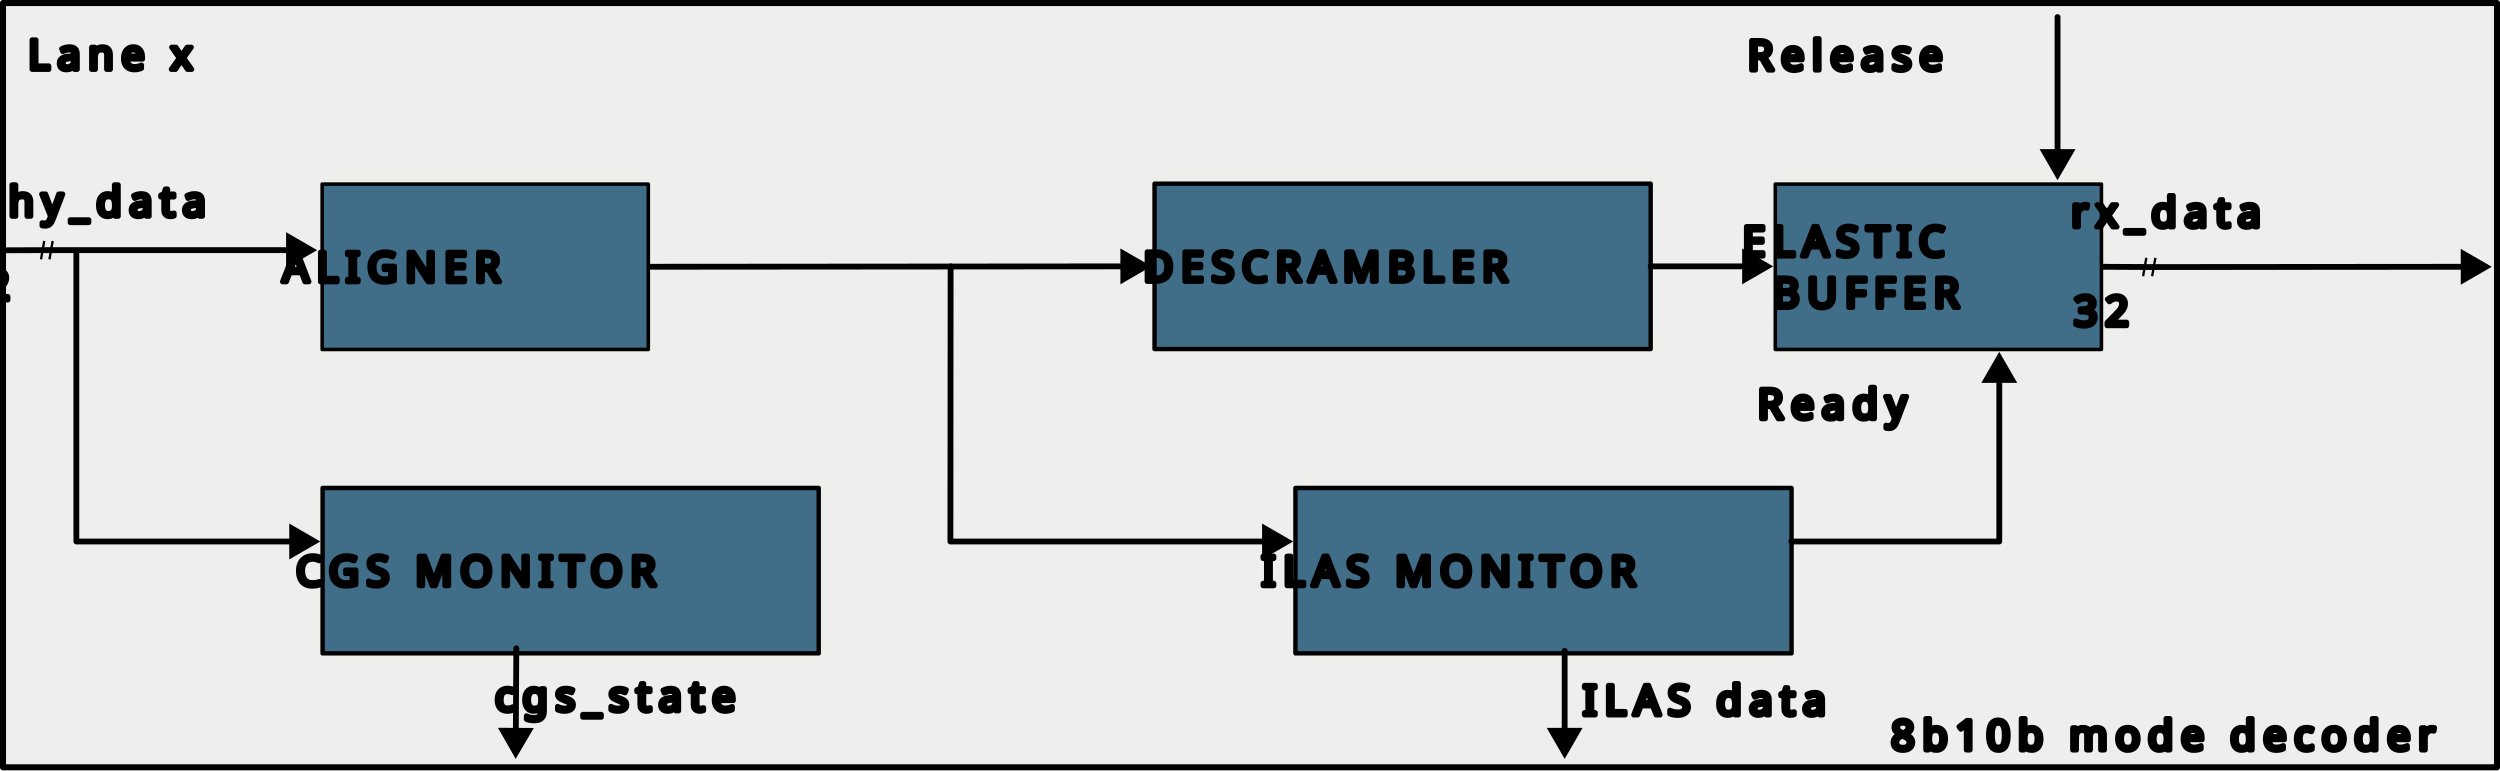
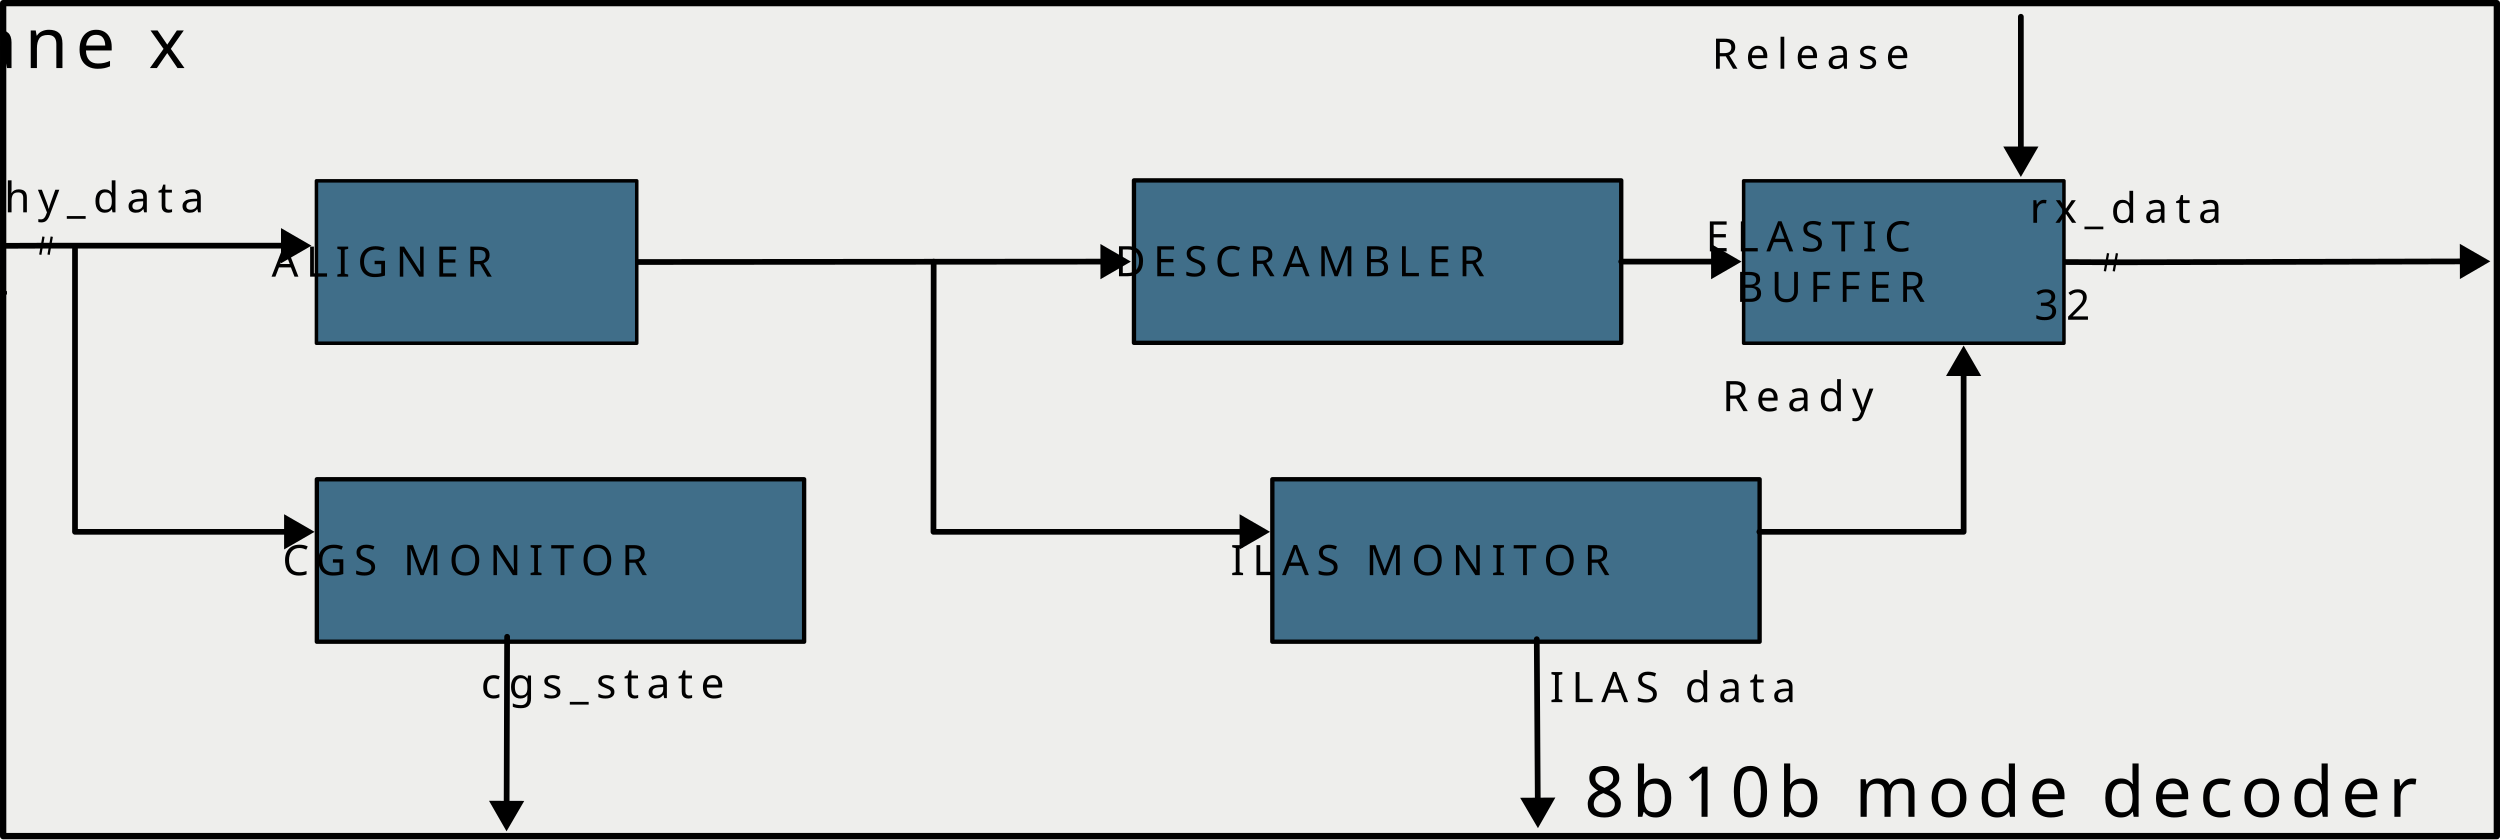
- <svg xmlns="http://www.w3.org/2000/svg" width="185.208mm" height="57.068mm" viewBox="0 0 700 215.689" version="1.1" id="svg1">
+ <svg xmlns="http://www.w3.org/2000/svg" width="188.57mm" height="63.303mm" viewBox="0 0 712.707 239.257" version="1.1" id="svg1">
  <defs id="defs1">
    <marker style="overflow:visible" id="Stop" refX="0" refY="0" orient="10" markerWidth="0.4" markerHeight="0.4" viewBox="0 0 1 1" preserveAspectRatio="xMidYMid">
      <path style="fill:none;stroke:context-stroke;stroke-width:1" d="M 0,4 V -4" id="path23" />
    </marker>
    <marker style="overflow:visible" id="Triangle" refX="0" refY="0" orient="auto-start-reverse" markerWidth="1" markerHeight="1" viewBox="0 0 1 1" preserveAspectRatio="xMidYMid">
      <path transform="scale(0.5)" style="fill:context-stroke;fill-rule:evenodd;stroke:context-stroke;stroke-width:1pt" d="M 5.77,0 -2.88,5 V -5 Z" id="path135" />
    </marker>
    <marker style="overflow:visible" id="Triangle-4" refX="0" refY="0" orient="auto-start-reverse" markerWidth="1" markerHeight="1" viewBox="0 0 1 1" preserveAspectRatio="xMidYMid">
      <path transform="scale(0.5)" style="fill:context-stroke;fill-rule:evenodd;stroke:context-stroke;stroke-width:1pt" d="M 5.77,0 -2.88,5 V -5 Z" id="path135-0" />
    </marker>
  </defs>
  <g id="layer1" transform="translate(447.9403,516.6083)">
-     <rect style="fill:#eeeeec;fill-opacity:1;stroke:#000000;stroke-width:1.689;stroke-linejoin:round;stroke-dasharray:none" id="rect1" width="698.311" height="214" x="-447.096" y="-515.764" />
-     <text xml:space="preserve" style="font-size:11.512px;font-family:sans-serif;-inkscape-font-specification:sans-serif;text-align:center;letter-spacing:2.158px;word-spacing:0px;text-anchor:middle;fill:#000000;fill-opacity:1;stroke:#000000;stroke-width:1.468;stroke-linejoin:round" x="39.998" y="-316.444" id="text2-1-4-2-9-58-6-0-0">
-       <tspan x="41.077" y="-316.444" id="tspan3-9-1-6-9-8-74-8-4" style="font-size:11.512px;fill:#000000;stroke-width:1.468">ILAS data</tspan>
+     <rect style="fill:#eeeeec;fill-opacity:1;stroke:#000000;stroke-width:1.795;stroke-linejoin:round;stroke-dasharray:none" id="rect1" width="710.912" height="237.462" x="-447.043" y="-515.711" />
+     <text xml:space="preserve" style="font-style:normal;font-variant:normal;font-weight:normal;font-stretch:normal;font-size:12px;font-family:sans-serif;-inkscape-font-specification:'sans-serif, Normal';font-variant-ligatures:normal;font-variant-caps:normal;font-variant-numeric:normal;font-variant-east-asian:normal;text-align:center;letter-spacing:2.158px;word-spacing:0px;text-anchor:middle;fill:#000000;fill-opacity:1;stroke:none;stroke-width:1.468;stroke-linejoin:round" x="39.998" y="-316.444" id="text2-1-4-2-9-58-6-0-0">
+       <tspan x="41.077" y="-316.444" id="tspan3-9-1-6-9-8-74-8-4" style="font-style:normal;font-variant:normal;font-weight:normal;font-stretch:normal;font-size:12px;font-family:sans-serif;-inkscape-font-specification:'sans-serif, Normal';font-variant-ligatures:normal;font-variant-caps:normal;font-variant-numeric:normal;font-variant-east-asian:normal;fill:#000000;stroke:none;stroke-width:1.468">ILAS data</tspan>
    </text>
-     <text xml:space="preserve" style="font-size:11.512px;font-family:sans-serif;-inkscape-font-specification:sans-serif;text-align:center;letter-spacing:2.158px;word-spacing:0px;text-anchor:middle;fill:#000000;fill-opacity:1;stroke:#000000;stroke-width:1.468;stroke-linejoin:round" x="168.446" y="-306.639" id="text2-1-4-2-9-58-6-0-0-7">
-       <tspan x="169.525" y="-306.639" id="tspan3-9-1-6-9-8-74-8-4-9" style="font-size:11.512px;fill:#000000;stroke-width:1.468">8b10b mode decoder</tspan>
+     <text xml:space="preserve" style="font-style:normal;font-variant:normal;font-weight:normal;font-stretch:normal;font-size:12px;font-family:sans-serif;-inkscape-font-specification:'sans-serif, Normal';font-variant-ligatures:normal;font-variant-caps:normal;font-variant-numeric:normal;font-variant-east-asian:normal;text-align:center;letter-spacing:2.158px;word-spacing:0px;text-anchor:middle;fill:#000000;fill-opacity:1;stroke:none;stroke-width:1.468;stroke-linejoin:round" x="133.499" y="-283.757" id="text2-1-4-2-9-58-6-0-0-7">
+       <tspan x="134.578" y="-283.757" id="tspan3-9-1-6-9-8-74-8-4-9" style="font-style:normal;font-variant:normal;font-weight:normal;font-stretch:normal;font-size:20px;font-family:Sans;-inkscape-font-specification:'Sans, Normal';font-variant-ligatures:normal;font-variant-caps:normal;font-variant-numeric:normal;font-variant-east-asian:normal;fill:#000000;stroke:none;stroke-width:1.468">8b10b mode decoder</tspan>
    </text>
    <g id="g5" transform="matrix(0.4316858,0,0,0.4316858,-257.3944,-282.0089)">
      <g id="g1" transform="translate(200.1735,-218.2678)">
        <rect style="fill:#406e89;fill-opacity:1;stroke:#000000;stroke-width:2.868;stroke-linejoin:round" id="rect2-2-7" width="321.794" height="107.267" x="107.287" y="-206.048" />
-         <text xml:space="preserve" style="font-size:26.667px;font-family:sans-serif;-inkscape-font-specification:sans-serif;text-align:center;letter-spacing:5px;word-spacing:0px;text-anchor:middle;fill:#000000;fill-opacity:1;stroke:#000000;stroke-width:3.402;stroke-linejoin:round" x="266.83" y="-142.721" id="text2-1-9">
-           <tspan x="269.33" y="-142.721" id="tspan3-9-0" style="font-size:26.667px;fill:#000000">DESCRAMBLER</tspan>
+         <text xml:space="preserve" style="font-style:normal;font-variant:normal;font-weight:normal;font-stretch:normal;font-size:27.798px;font-family:sans-serif;-inkscape-font-specification:'sans-serif, Normal';font-variant-ligatures:normal;font-variant-caps:normal;font-variant-numeric:normal;font-variant-east-asian:normal;text-align:center;letter-spacing:5px;word-spacing:0px;text-anchor:middle;fill:#000000;fill-opacity:1;stroke:none;stroke-width:3.402;stroke-linejoin:round" x="266.83" y="-142.721" id="text2-1-9">
+           <tspan x="269.33" y="-142.721" id="tspan3-9-0" style="font-style:normal;font-variant:normal;font-weight:normal;font-stretch:normal;font-size:27.798px;font-family:sans-serif;-inkscape-font-specification:'sans-serif, Normal';font-variant-ligatures:normal;font-variant-caps:normal;font-variant-numeric:normal;font-variant-east-asian:normal;fill:#000000;stroke:none">DESCRAMBLER</tspan>
        </text>
      </g>
      <g id="g2-2" transform="translate(905.5595,-62.91791)">
        <g id="g9" transform="translate(-1245.007,42.02537)">
          <rect style="fill:#406e89;fill-opacity:1;stroke:#000000;stroke-width:2.868;stroke-linejoin:round" id="rect2-2-7-1" width="321.794" height="107.267" x="107.287" y="-206.048" />
-           <text xml:space="preserve" style="font-size:26.667px;font-family:sans-serif;-inkscape-font-specification:sans-serif;text-align:center;letter-spacing:5px;word-spacing:0px;text-anchor:middle;fill:#000000;fill-opacity:1;stroke:#000000;stroke-width:3.402;stroke-linejoin:round" x="267.383" y="-142.721" id="text2-1-9-2">
-             <tspan x="269.883" y="-142.721" id="tspan3-9-0-5" style="font-size:26.667px;fill:#000000">CGS MONITOR</tspan>
+           <text xml:space="preserve" style="font-style:normal;font-variant:normal;font-weight:normal;font-stretch:normal;font-size:27.798px;font-family:sans-serif;-inkscape-font-specification:'sans-serif, Normal';font-variant-ligatures:normal;font-variant-caps:normal;font-variant-numeric:normal;font-variant-east-asian:normal;text-align:center;letter-spacing:5px;word-spacing:0px;text-anchor:middle;fill:#000000;fill-opacity:1;stroke:none;stroke-width:3.402;stroke-linejoin:round" x="267.383" y="-142.721" id="text2-1-9-2">
+             <tspan x="269.883" y="-142.721" id="tspan3-9-0-5" style="font-style:normal;font-variant:normal;font-weight:normal;font-stretch:normal;font-size:27.798px;font-family:sans-serif;-inkscape-font-specification:'sans-serif, Normal';font-variant-ligatures:normal;font-variant-caps:normal;font-variant-numeric:normal;font-variant-east-asian:normal;fill:#000000;stroke:none">CGS MONITOR</tspan>
          </text>
        </g>
        <g id="g2-7" transform="translate(-614.0029,42.02537)">
          <rect style="fill:#406e89;fill-opacity:1;stroke:#000000;stroke-width:2.868;stroke-linejoin:round" id="rect2-2-7-0" width="321.794" height="107.267" x="107.287" y="-206.048" />
-           <text xml:space="preserve" style="font-size:26.667px;font-family:sans-serif;-inkscape-font-specification:sans-serif;text-align:center;letter-spacing:5px;word-spacing:0px;text-anchor:middle;fill:#000000;fill-opacity:1;stroke:#000000;stroke-width:3.402;stroke-linejoin:round" x="267.24" y="-142.721" id="text2-1-9-01">
-             <tspan x="269.74" y="-142.721" id="tspan3-9-0-0" style="font-size:26.667px;fill:#000000">ILAS MONITOR</tspan>
+           <text xml:space="preserve" style="font-style:normal;font-variant:normal;font-weight:normal;font-stretch:normal;font-size:27.798px;font-family:sans-serif;-inkscape-font-specification:'sans-serif, Normal';font-variant-ligatures:normal;font-variant-caps:normal;font-variant-numeric:normal;font-variant-east-asian:normal;text-align:center;letter-spacing:5px;word-spacing:0px;text-anchor:middle;fill:#000000;fill-opacity:1;stroke:none;stroke-width:3.402;stroke-linejoin:round" x="267.24" y="-142.721" id="text2-1-9-01">
+             <tspan x="269.74" y="-142.721" id="tspan3-9-0-0" style="font-style:normal;font-variant:normal;font-weight:normal;font-stretch:normal;font-size:27.798px;font-family:sans-serif;-inkscape-font-specification:'sans-serif, Normal';font-variant-ligatures:normal;font-variant-caps:normal;font-variant-numeric:normal;font-variant-east-asian:normal;fill:#000000;stroke:none">ILAS MONITOR</tspan>
          </text>
        </g>
        <path style="fill:none;stroke:#000000;stroke-width:3.78;stroke-linecap:round;stroke-linejoin:round;stroke-dasharray:none;marker-end:url(#Triangle)" d="m -941.902,-307.494 328.359,-0.271" id="path15" />
        <path style="fill:none;stroke:#000000;stroke-width:3.78;stroke-linecap:round;stroke-linejoin:round;stroke-dasharray:none;marker-end:url(#Triangle)" d="m -276.305,-307.765 66.043,10e-6" id="path16" />
        <path style="fill:none;stroke:#000000;stroke-width:3.78;stroke-linecap:round;stroke-linejoin:round;stroke-dasharray:none;marker-mid:url(#Stop);marker-end:url(#Triangle)" d="m -1342.699,-318.194 23.394,-0.093 h 5.474 159.138" id="path17" />
        <path style="fill:none;stroke:#000000;stroke-width:3.78;stroke-linecap:round;stroke-linejoin:round;stroke-dasharray:none;marker-end:url(#Triangle)" d="m -1297.433,-316.304 v 186.994 h 144.79" id="path18" />
        <path style="fill:none;stroke:#000000;stroke-width:3.78;stroke-linecap:round;stroke-linejoin:round;stroke-dasharray:none;marker-end:url(#Triangle)" d="m -730.369,-307.759 -0.135,178.449 h 208.861" id="path19" />
        <path style="fill:none;stroke:#000000;stroke-width:3.78;stroke-linecap:round;stroke-linejoin:round;stroke-dasharray:none;marker-end:url(#Triangle)" d="m -185.085,-129.31 h 134.896 l 2.7e-5,-109.606" id="path20" />
        <path style="fill:none;stroke:#000000;stroke-width:3.78;stroke-linecap:round;stroke-linejoin:round;stroke-dasharray:none;marker-end:url(#Triangle)" d="m -12.394,-469.467 v 92.386" id="path21" />
-         <path style="fill:none;stroke:#000000;stroke-width:3.78;stroke-linecap:round;stroke-linejoin:round;stroke-dasharray:none;marker-mid:url(#Stop);marker-end:url(#Triangle)" d="m 16.064,-307.494 28.084,0.148 5.864,0.031 205.825,-0.178" id="path22" />
+         <path style="fill:none;stroke:#000000;stroke-width:3.78;stroke-linecap:round;stroke-linejoin:round;stroke-dasharray:none;marker-mid:url(#Stop);marker-end:url(#Triangle)" d="m 16.064,-307.494 28.084,0.148 5.864,0.031 234.21,-0.589" id="path22" />
      </g>
      <g id="g2" transform="translate(594.222,-217.9965)">
        <rect style="fill:#406e89;fill-opacity:1;stroke:#000000;stroke-width:2.325;stroke-linejoin:round" id="rect2-2-7-5" width="211.533" height="107.267" x="115.868" y="-206.048" />
-         <text xml:space="preserve" style="font-size:26.667px;font-family:sans-serif;-inkscape-font-specification:sans-serif;text-align:center;letter-spacing:5px;word-spacing:0px;text-anchor:middle;fill:#000000;fill-opacity:1;stroke:#000000;stroke-width:3.402;stroke-linejoin:round" x="223.353" y="-159.414" id="text2-1-9-0">
-           <tspan x="223.353" y="-159.414" id="tspan3-9-0-8" style="font-size:26.667px;fill:#000000">ELASTIC</tspan>
-           <tspan x="225.853" y="-126.08" style="font-size:26.667px;fill:#000000" id="tspan1">BUFFER</tspan>
+         <text xml:space="preserve" style="font-style:normal;font-variant:normal;font-weight:normal;font-stretch:normal;font-size:27.798px;font-family:sans-serif;-inkscape-font-specification:'sans-serif, Normal';font-variant-ligatures:normal;font-variant-caps:normal;font-variant-numeric:normal;font-variant-east-asian:normal;text-align:center;letter-spacing:5px;word-spacing:0px;text-anchor:middle;fill:#000000;fill-opacity:1;stroke:none;stroke-width:3.402;stroke-linejoin:round" x="223.353" y="-159.414" id="text2-1-9-0">
+           <tspan x="223.353" y="-159.414" id="tspan3-9-0-8" style="font-style:normal;font-variant:normal;font-weight:normal;font-stretch:normal;font-size:27.798px;font-family:sans-serif;-inkscape-font-specification:'sans-serif, Normal';font-variant-ligatures:normal;font-variant-caps:normal;font-variant-numeric:normal;font-variant-east-asian:normal;fill:#000000;stroke:none">ELASTIC</tspan>
+           <tspan x="225.853" y="-126.08" style="font-style:normal;font-variant:normal;font-weight:normal;font-stretch:normal;font-size:27.798px;font-family:sans-serif;-inkscape-font-specification:'sans-serif, Normal';font-variant-ligatures:normal;font-variant-caps:normal;font-variant-numeric:normal;font-variant-east-asian:normal;fill:#000000;stroke:none" id="tspan1">BUFFER</tspan>
        </text>
      </g>
      <g id="g2-9" transform="translate(936.5938,-206.0809)">
        <g id="g8" transform="translate(-1284.893,-11.91554)">
          <rect style="fill:#406e89;fill-opacity:1;stroke:#000000;stroke-width:2.325;stroke-linejoin:round" id="rect2-2-7-5-0" width="211.533" height="107.267" x="115.868" y="-206.048" />
-           <text xml:space="preserve" style="font-size:26.667px;font-family:sans-serif;-inkscape-font-specification:sans-serif;text-align:center;letter-spacing:5px;word-spacing:0px;text-anchor:middle;fill:#000000;fill-opacity:1;stroke:#000000;stroke-width:3.402;stroke-linejoin:round" x="221.413" y="-142.734" id="text2-1-9-0-1">
-             <tspan x="223.913" y="-142.734" style="font-size:26.667px;fill:#000000" id="tspan1-3">ALIGNER</tspan>
+           <text xml:space="preserve" style="font-style:normal;font-variant:normal;font-weight:normal;font-stretch:normal;font-size:27.798px;font-family:sans-serif;-inkscape-font-specification:'sans-serif, Normal';font-variant-ligatures:normal;font-variant-caps:normal;font-variant-numeric:normal;font-variant-east-asian:normal;text-align:center;letter-spacing:5px;word-spacing:0px;text-anchor:middle;fill:#000000;fill-opacity:1;stroke:none;stroke-width:3.402;stroke-linejoin:round" x="221.413" y="-142.734" id="text2-1-9-0-1">
+             <tspan x="223.913" y="-142.734" style="font-style:normal;font-variant:normal;font-weight:normal;font-stretch:normal;font-size:27.798px;font-family:sans-serif;-inkscape-font-specification:'sans-serif, Normal';font-variant-ligatures:normal;font-variant-caps:normal;font-variant-numeric:normal;font-variant-east-asian:normal;fill:#000000;stroke:none" id="tspan1-3">ALIGNER</tspan>
          </text>
        </g>
      </g>
-       <text xml:space="preserve" style="font-size:26.667px;font-family:sans-serif;-inkscape-font-specification:sans-serif;text-align:center;letter-spacing:5px;word-spacing:0px;text-anchor:middle;fill:#000000;fill-opacity:1;stroke:#000000;stroke-width:3.402;stroke-linejoin:round" x="-333.098" y="-498.495" id="text2-1-4-2-9">
-         <tspan x="-330.598" y="-498.495" id="tspan3-9-1-6-9" style="font-size:26.667px;fill:#000000">Lane x</tspan>
+       <text xml:space="preserve" style="font-style:normal;font-variant:normal;font-weight:normal;font-stretch:normal;font-size:46.33px;font-family:sans-serif;-inkscape-font-specification:'sans-serif, Normal';font-variant-ligatures:normal;font-variant-caps:normal;font-variant-numeric:normal;font-variant-east-asian:normal;text-align:center;letter-spacing:5px;word-spacing:0px;text-anchor:middle;fill:#000000;fill-opacity:1;stroke:none;stroke-width:3.402;stroke-linejoin:round" x="-347.357" y="-498.495" id="text2-1-4-2-9">
+         <tspan x="-344.857" y="-498.495" id="tspan3-9-1-6-9" style="font-style:normal;font-variant:normal;font-weight:normal;font-stretch:normal;font-size:46.33px;font-family:sans-serif;-inkscape-font-specification:'sans-serif, Normal';font-variant-ligatures:normal;font-variant-caps:normal;font-variant-numeric:normal;font-variant-east-asian:normal;fill:#000000;stroke:none">Lane x</tspan>
      </text>
-       <text xml:space="preserve" style="font-size:26.667px;font-family:sans-serif;-inkscape-font-specification:sans-serif;text-align:center;letter-spacing:5px;word-spacing:0px;text-anchor:middle;fill:#000000;fill-opacity:1;stroke:#000000;stroke-width:3.402;stroke-linejoin:round" x="792.143" y="-498.059" id="text2-1-4-2-9-58">
-         <tspan x="794.643" y="-498.059" id="tspan3-9-1-6-9-8" style="font-size:26.667px;fill:#000000">Release</tspan>
+       <text xml:space="preserve" style="font-style:normal;font-variant:normal;font-weight:normal;font-stretch:normal;font-size:27.798px;font-family:sans-serif;-inkscape-font-specification:'sans-serif, Normal';font-variant-ligatures:normal;font-variant-caps:normal;font-variant-numeric:normal;font-variant-east-asian:normal;text-align:center;letter-spacing:5px;word-spacing:0px;text-anchor:middle;fill:#000000;fill-opacity:1;stroke:none;stroke-width:3.402;stroke-linejoin:round" x="792.143" y="-498.059" id="text2-1-4-2-9-58">
+         <tspan x="794.643" y="-498.059" id="tspan3-9-1-6-9-8" style="font-style:normal;font-variant:normal;font-weight:normal;font-stretch:normal;font-size:27.798px;font-family:sans-serif;-inkscape-font-specification:'sans-serif, Normal';font-variant-ligatures:normal;font-variant-caps:normal;font-variant-numeric:normal;font-variant-east-asian:normal;fill:#000000;stroke:none">Release</tspan>
      </text>
-       <text xml:space="preserve" style="font-size:26.667px;font-family:sans-serif;-inkscape-font-specification:sans-serif;text-align:center;letter-spacing:5px;word-spacing:0px;text-anchor:middle;fill:#000000;fill-opacity:1;stroke:#000000;stroke-width:3.402;stroke-linejoin:round" x="1000.272" y="-396.322" id="text2-1-4-2-9-58-6">
-         <tspan x="1002.772" y="-396.322" id="tspan3-9-1-6-9-8-74" style="font-size:26.667px;fill:#000000">rx_data</tspan>
+       <text xml:space="preserve" style="font-style:normal;font-variant:normal;font-weight:normal;font-stretch:normal;font-size:27.798px;font-family:sans-serif;-inkscape-font-specification:'sans-serif, Normal';font-variant-ligatures:normal;font-variant-caps:normal;font-variant-numeric:normal;font-variant-east-asian:normal;text-align:center;letter-spacing:5px;word-spacing:0px;text-anchor:middle;fill:#000000;fill-opacity:1;stroke:none;stroke-width:3.402;stroke-linejoin:round" x="1000.272" y="-396.322" id="text2-1-4-2-9-58-6">
+         <tspan x="1002.772" y="-396.322" id="tspan3-9-1-6-9-8-74" style="font-style:normal;font-variant:normal;font-weight:normal;font-stretch:normal;font-size:27.798px;font-family:sans-serif;-inkscape-font-specification:'sans-serif, Normal';font-variant-ligatures:normal;font-variant-caps:normal;font-variant-numeric:normal;font-variant-east-asian:normal;fill:#000000;stroke:none">rx_data</tspan>
      </text>
-       <text xml:space="preserve" style="font-size:26.667px;font-family:sans-serif;-inkscape-font-specification:sans-serif;text-align:center;letter-spacing:5px;word-spacing:0px;text-anchor:middle;fill:#000000;fill-opacity:1;stroke:#000000;stroke-width:3.402;stroke-linejoin:round" x="-345.827" y="-403.246" id="text2-1-4-2-9-58-6-0">
-         <tspan x="-343.327" y="-403.246" id="tspan3-9-1-6-9-8-74-8" style="font-size:26.667px;fill:#000000">phy_data</tspan>
+       <text xml:space="preserve" style="font-style:normal;font-variant:normal;font-weight:normal;font-stretch:normal;font-size:27.798px;font-family:sans-serif;-inkscape-font-specification:'sans-serif, Normal';font-variant-ligatures:normal;font-variant-caps:normal;font-variant-numeric:normal;font-variant-east-asian:normal;text-align:center;letter-spacing:5px;word-spacing:0px;text-anchor:middle;fill:#000000;fill-opacity:1;stroke:none;stroke-width:3.402;stroke-linejoin:round" x="-345.827" y="-403.246" id="text2-1-4-2-9-58-6-0">
+         <tspan x="-343.327" y="-403.246" id="tspan3-9-1-6-9-8-74-8" style="font-style:normal;font-variant:normal;font-weight:normal;font-stretch:normal;font-size:27.798px;font-family:sans-serif;-inkscape-font-specification:'sans-serif, Normal';font-variant-ligatures:normal;font-variant-caps:normal;font-variant-numeric:normal;font-variant-east-asian:normal;fill:#000000;stroke:none">phy_data</tspan>
      </text>
-       <text xml:space="preserve" style="font-size:26.667px;font-family:sans-serif;-inkscape-font-specification:sans-serif;text-align:center;letter-spacing:5px;word-spacing:0px;text-anchor:middle;fill:#000000;fill-opacity:1;stroke:#000000;stroke-width:3.402;stroke-linejoin:round" x="-5.621" y="-82.422" id="text2-1-4-2-9-58-6-0-4">
-         <tspan x="-3.121" y="-82.422" id="tspan3-9-1-6-9-8-74-8-3" style="font-size:26.667px;fill:#000000">cgs_state</tspan>
+       <text xml:space="preserve" style="font-style:normal;font-variant:normal;font-weight:normal;font-stretch:normal;font-size:27.798px;font-family:sans-serif;-inkscape-font-specification:'sans-serif, Normal';font-variant-ligatures:normal;font-variant-caps:normal;font-variant-numeric:normal;font-variant-east-asian:normal;text-align:center;letter-spacing:5px;word-spacing:0px;text-anchor:middle;fill:#000000;fill-opacity:1;stroke:none;stroke-width:3.402;stroke-linejoin:round" x="-5.621" y="-82.422" id="text2-1-4-2-9-58-6-0-4">
+         <tspan x="-3.121" y="-82.422" id="tspan3-9-1-6-9-8-74-8-3" style="font-style:normal;font-variant:normal;font-weight:normal;font-stretch:normal;font-size:27.798px;font-family:sans-serif;-inkscape-font-specification:'sans-serif, Normal';font-variant-ligatures:normal;font-variant-caps:normal;font-variant-numeric:normal;font-variant-east-asian:normal;fill:#000000;stroke:none">cgs_state</tspan>
      </text>
-       <text xml:space="preserve" style="font-size:26.667px;font-family:sans-serif;-inkscape-font-specification:sans-serif;text-align:center;letter-spacing:5px;word-spacing:0px;text-anchor:middle;fill:#000000;fill-opacity:1;stroke:#000000;stroke-width:3.402;stroke-linejoin:round" x="958.331" y="-332.278" id="text2-1-4-2-9-58-1">
-         <tspan x="960.831" y="-332.278" id="tspan3-9-1-6-9-8-7" style="font-size:26.667px;fill:#000000">32</tspan>
+       <text xml:space="preserve" style="font-style:normal;font-variant:normal;font-weight:normal;font-stretch:normal;font-size:27.798px;font-family:sans-serif;-inkscape-font-specification:'sans-serif, Normal';font-variant-ligatures:normal;font-variant-caps:normal;font-variant-numeric:normal;font-variant-east-asian:normal;text-align:center;letter-spacing:5px;word-spacing:0px;text-anchor:middle;fill:#000000;fill-opacity:1;stroke:none;stroke-width:3.402;stroke-linejoin:round" x="958.331" y="-332.278" id="text2-1-4-2-9-58-1">
+         <tspan x="960.831" y="-332.278" id="tspan3-9-1-6-9-8-7" style="font-style:normal;font-variant:normal;font-weight:normal;font-stretch:normal;font-size:27.798px;font-family:sans-serif;-inkscape-font-specification:'sans-serif, Normal';font-variant-ligatures:normal;font-variant-caps:normal;font-variant-numeric:normal;font-variant-east-asian:normal;fill:#000000;stroke:none">32</tspan>
      </text>
-       <text xml:space="preserve" style="font-size:26.667px;font-family:sans-serif;-inkscape-font-specification:sans-serif;text-align:center;letter-spacing:5px;word-spacing:0px;text-anchor:middle;fill:#000000;fill-opacity:1;stroke:#000000;stroke-width:3.402;stroke-linejoin:round" x="-415.95" y="-348.958" id="text2-1-4-2-9-58-1-6">
-         <tspan x="-413.45" y="-348.958" id="tspan3-9-1-6-9-8-7-7" style="font-size:26.667px;fill:#000000">32</tspan>
+       <text xml:space="preserve" style="font-style:normal;font-variant:normal;font-weight:normal;font-stretch:normal;font-size:27.798px;font-family:sans-serif;-inkscape-font-specification:'sans-serif, Normal';font-variant-ligatures:normal;font-variant-caps:normal;font-variant-numeric:normal;font-variant-east-asian:normal;text-align:center;letter-spacing:5px;word-spacing:0px;text-anchor:middle;fill:#000000;fill-opacity:1;stroke:none;stroke-width:3.402;stroke-linejoin:round" x="-415.95" y="-348.958" id="text2-1-4-2-9-58-1-6">
+         <tspan x="-413.45" y="-348.958" id="tspan3-9-1-6-9-8-7-7" style="font-style:normal;font-variant:normal;font-weight:normal;font-stretch:normal;font-size:27.798px;font-family:sans-serif;-inkscape-font-specification:'sans-serif, Normal';font-variant-ligatures:normal;font-variant-caps:normal;font-variant-numeric:normal;font-variant-east-asian:normal;fill:#000000;stroke:none">32</tspan>
      </text>
-       <text xml:space="preserve" style="font-size:26.667px;font-family:sans-serif;-inkscape-font-specification:sans-serif;text-align:center;letter-spacing:5px;word-spacing:0px;text-anchor:middle;fill:#000000;fill-opacity:1;stroke:#000000;stroke-width:3.402;stroke-linejoin:round" x="783.687" y="-271.923" id="text2-1-4-2-9-58-5">
-         <tspan x="786.187" y="-271.923" id="tspan3-9-1-6-9-8-0" style="font-size:26.667px;fill:#000000">Ready</tspan>
+       <text xml:space="preserve" style="font-style:normal;font-variant:normal;font-weight:normal;font-stretch:normal;font-size:27.798px;font-family:sans-serif;-inkscape-font-specification:'sans-serif, Normal';font-variant-ligatures:normal;font-variant-caps:normal;font-variant-numeric:normal;font-variant-east-asian:normal;text-align:center;letter-spacing:5px;word-spacing:0px;text-anchor:middle;fill:#000000;fill-opacity:1;stroke:none;stroke-width:3.402;stroke-linejoin:round" x="783.687" y="-271.923" id="text2-1-4-2-9-58-5">
+         <tspan x="786.187" y="-271.923" id="tspan3-9-1-6-9-8-0" style="font-style:normal;font-variant:normal;font-weight:normal;font-stretch:normal;font-size:27.798px;font-family:sans-serif;-inkscape-font-specification:'sans-serif, Normal';font-variant-ligatures:normal;font-variant-caps:normal;font-variant-numeric:normal;font-variant-east-asian:normal;fill:#000000;stroke:none">Ready</tspan>
      </text>
    </g>
-     <path style="fill:none;stroke:#000000;stroke-width:1.632;stroke-linecap:round;stroke-linejoin:round;stroke-dasharray:none;marker-end:url(#Triangle-4)" d="m -303.37,-335.077 -0.148,25.166" id="path24" />
-     <path style="fill:none;stroke:#000000;stroke-width:1.632;stroke-linecap:round;stroke-linejoin:round;stroke-dasharray:none;marker-end:url(#Triangle-4)" d="m -9.836,-334.385 v 24.474" id="path25" />
+     <path style="fill:none;stroke:#000000;stroke-width:1.632;stroke-linecap:round;stroke-linejoin:round;stroke-dasharray:none;marker-end:url(#Triangle-4)" d="m -303.37,-335.077 -0.148,49.672" id="path24" />
+     <path style="fill:none;stroke:#000000;stroke-width:1.632;stroke-linecap:round;stroke-linejoin:round;stroke-dasharray:none;marker-end:url(#Triangle-4)" d="m -9.836,-334.385 0.303,48.073" id="path25" />
  </g>
</svg>
